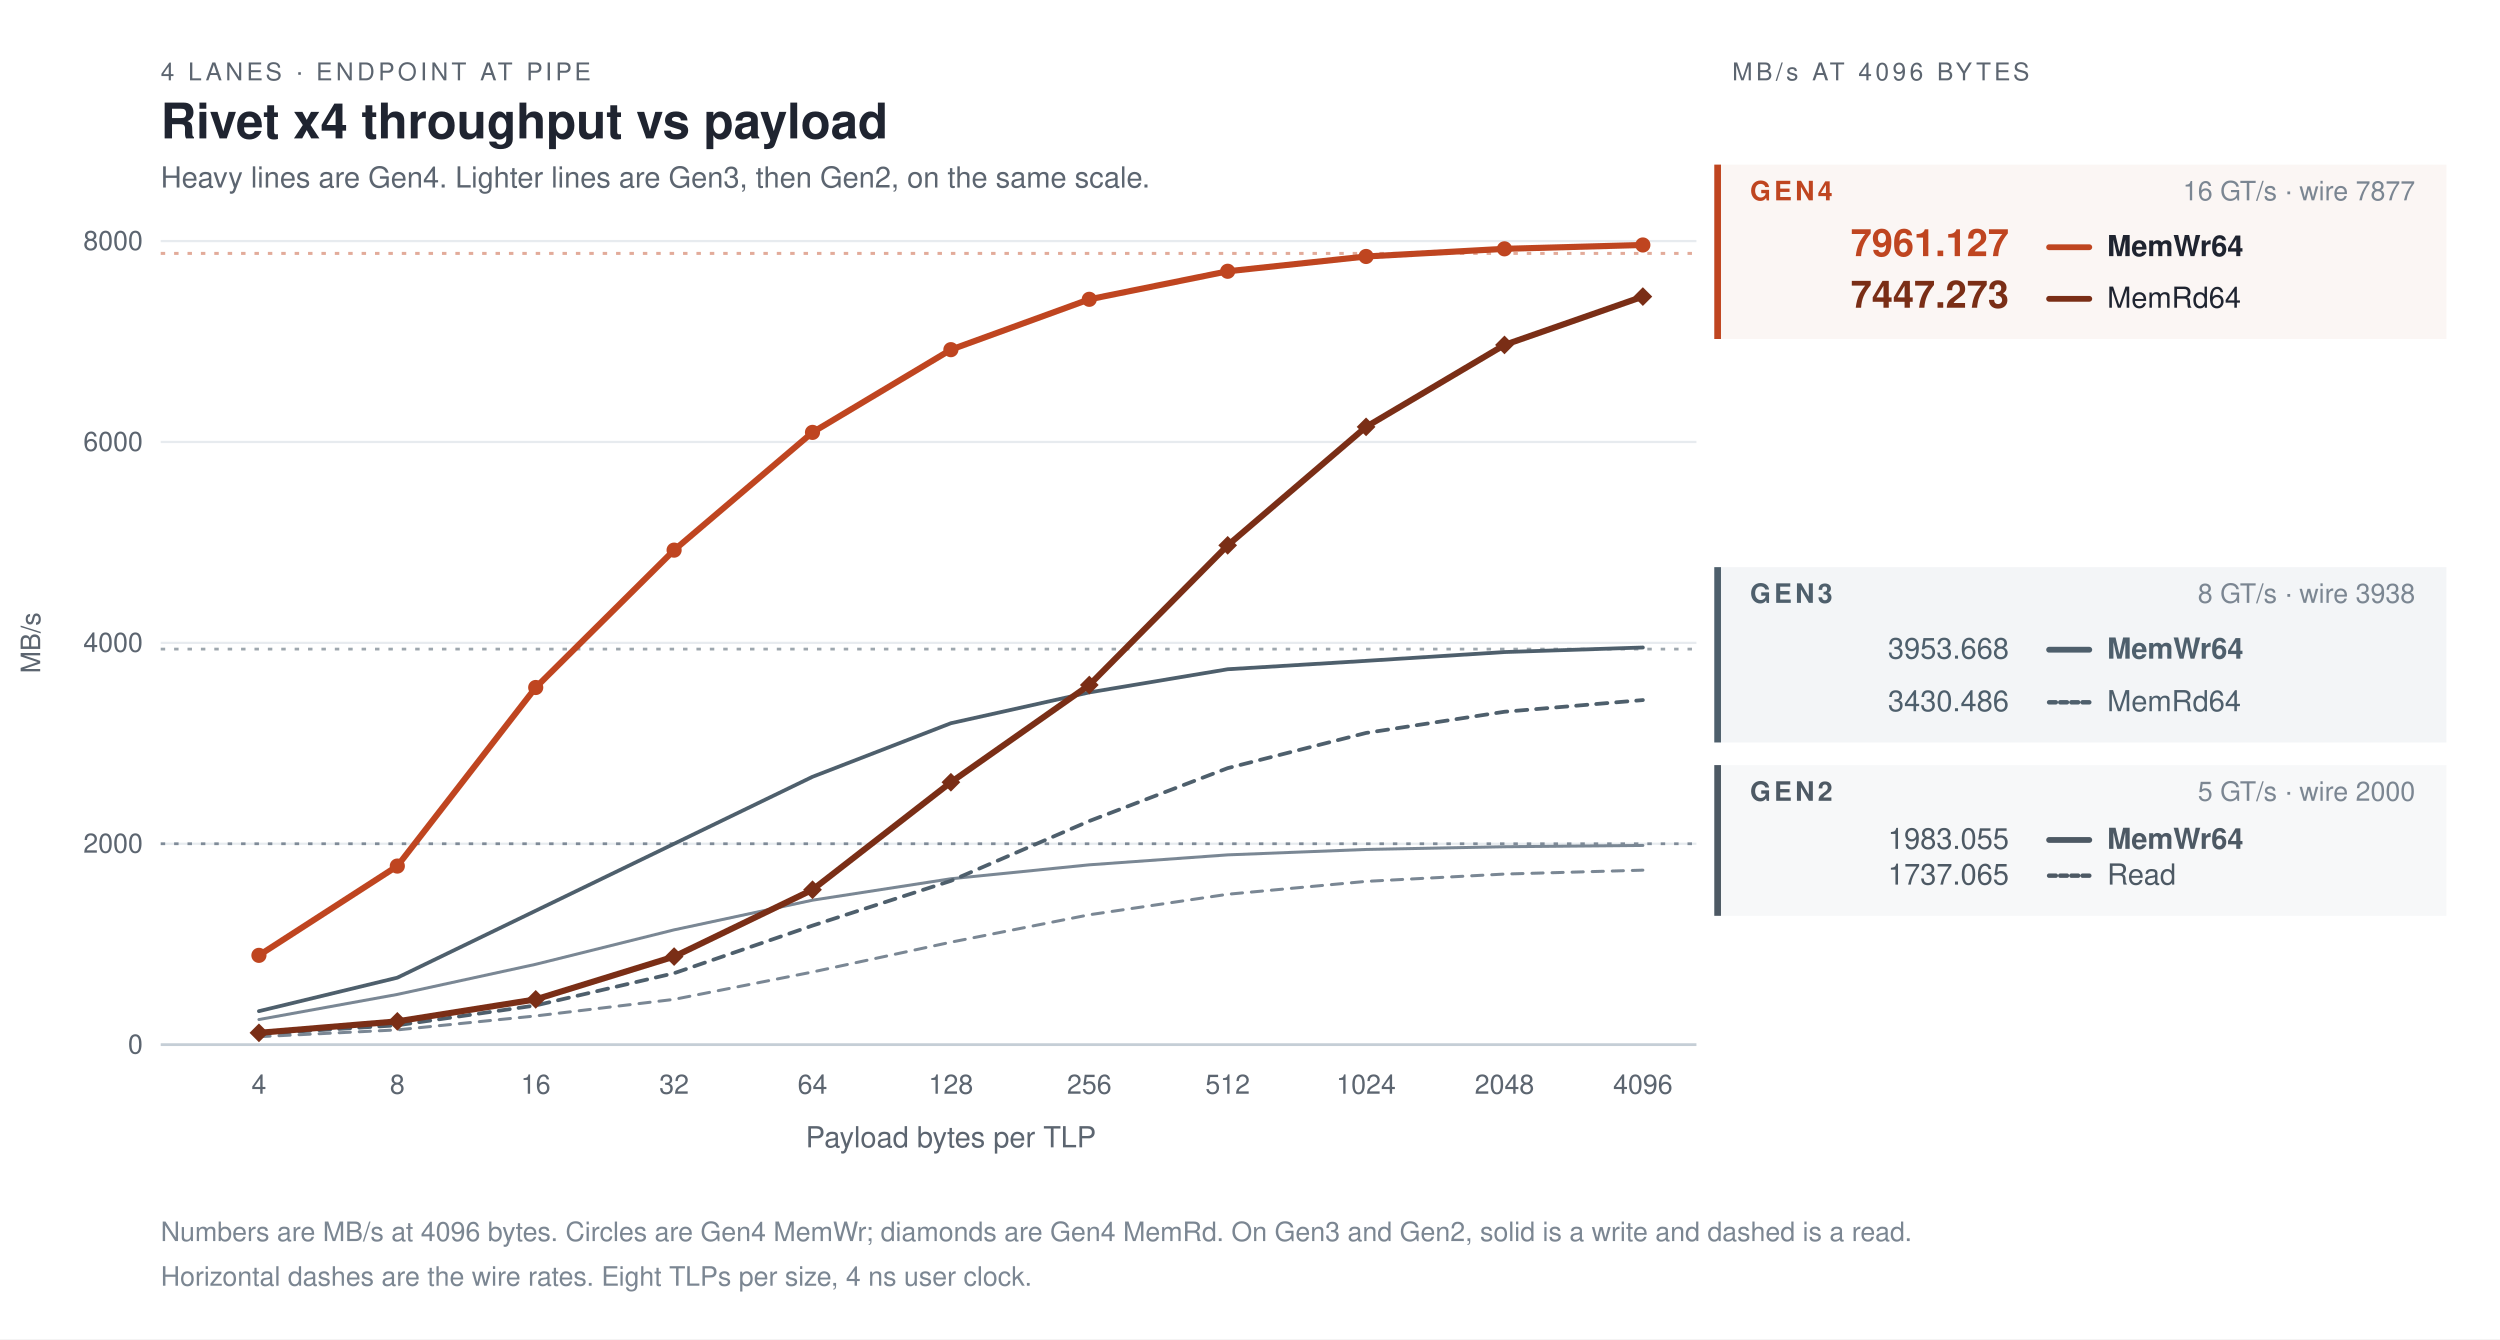
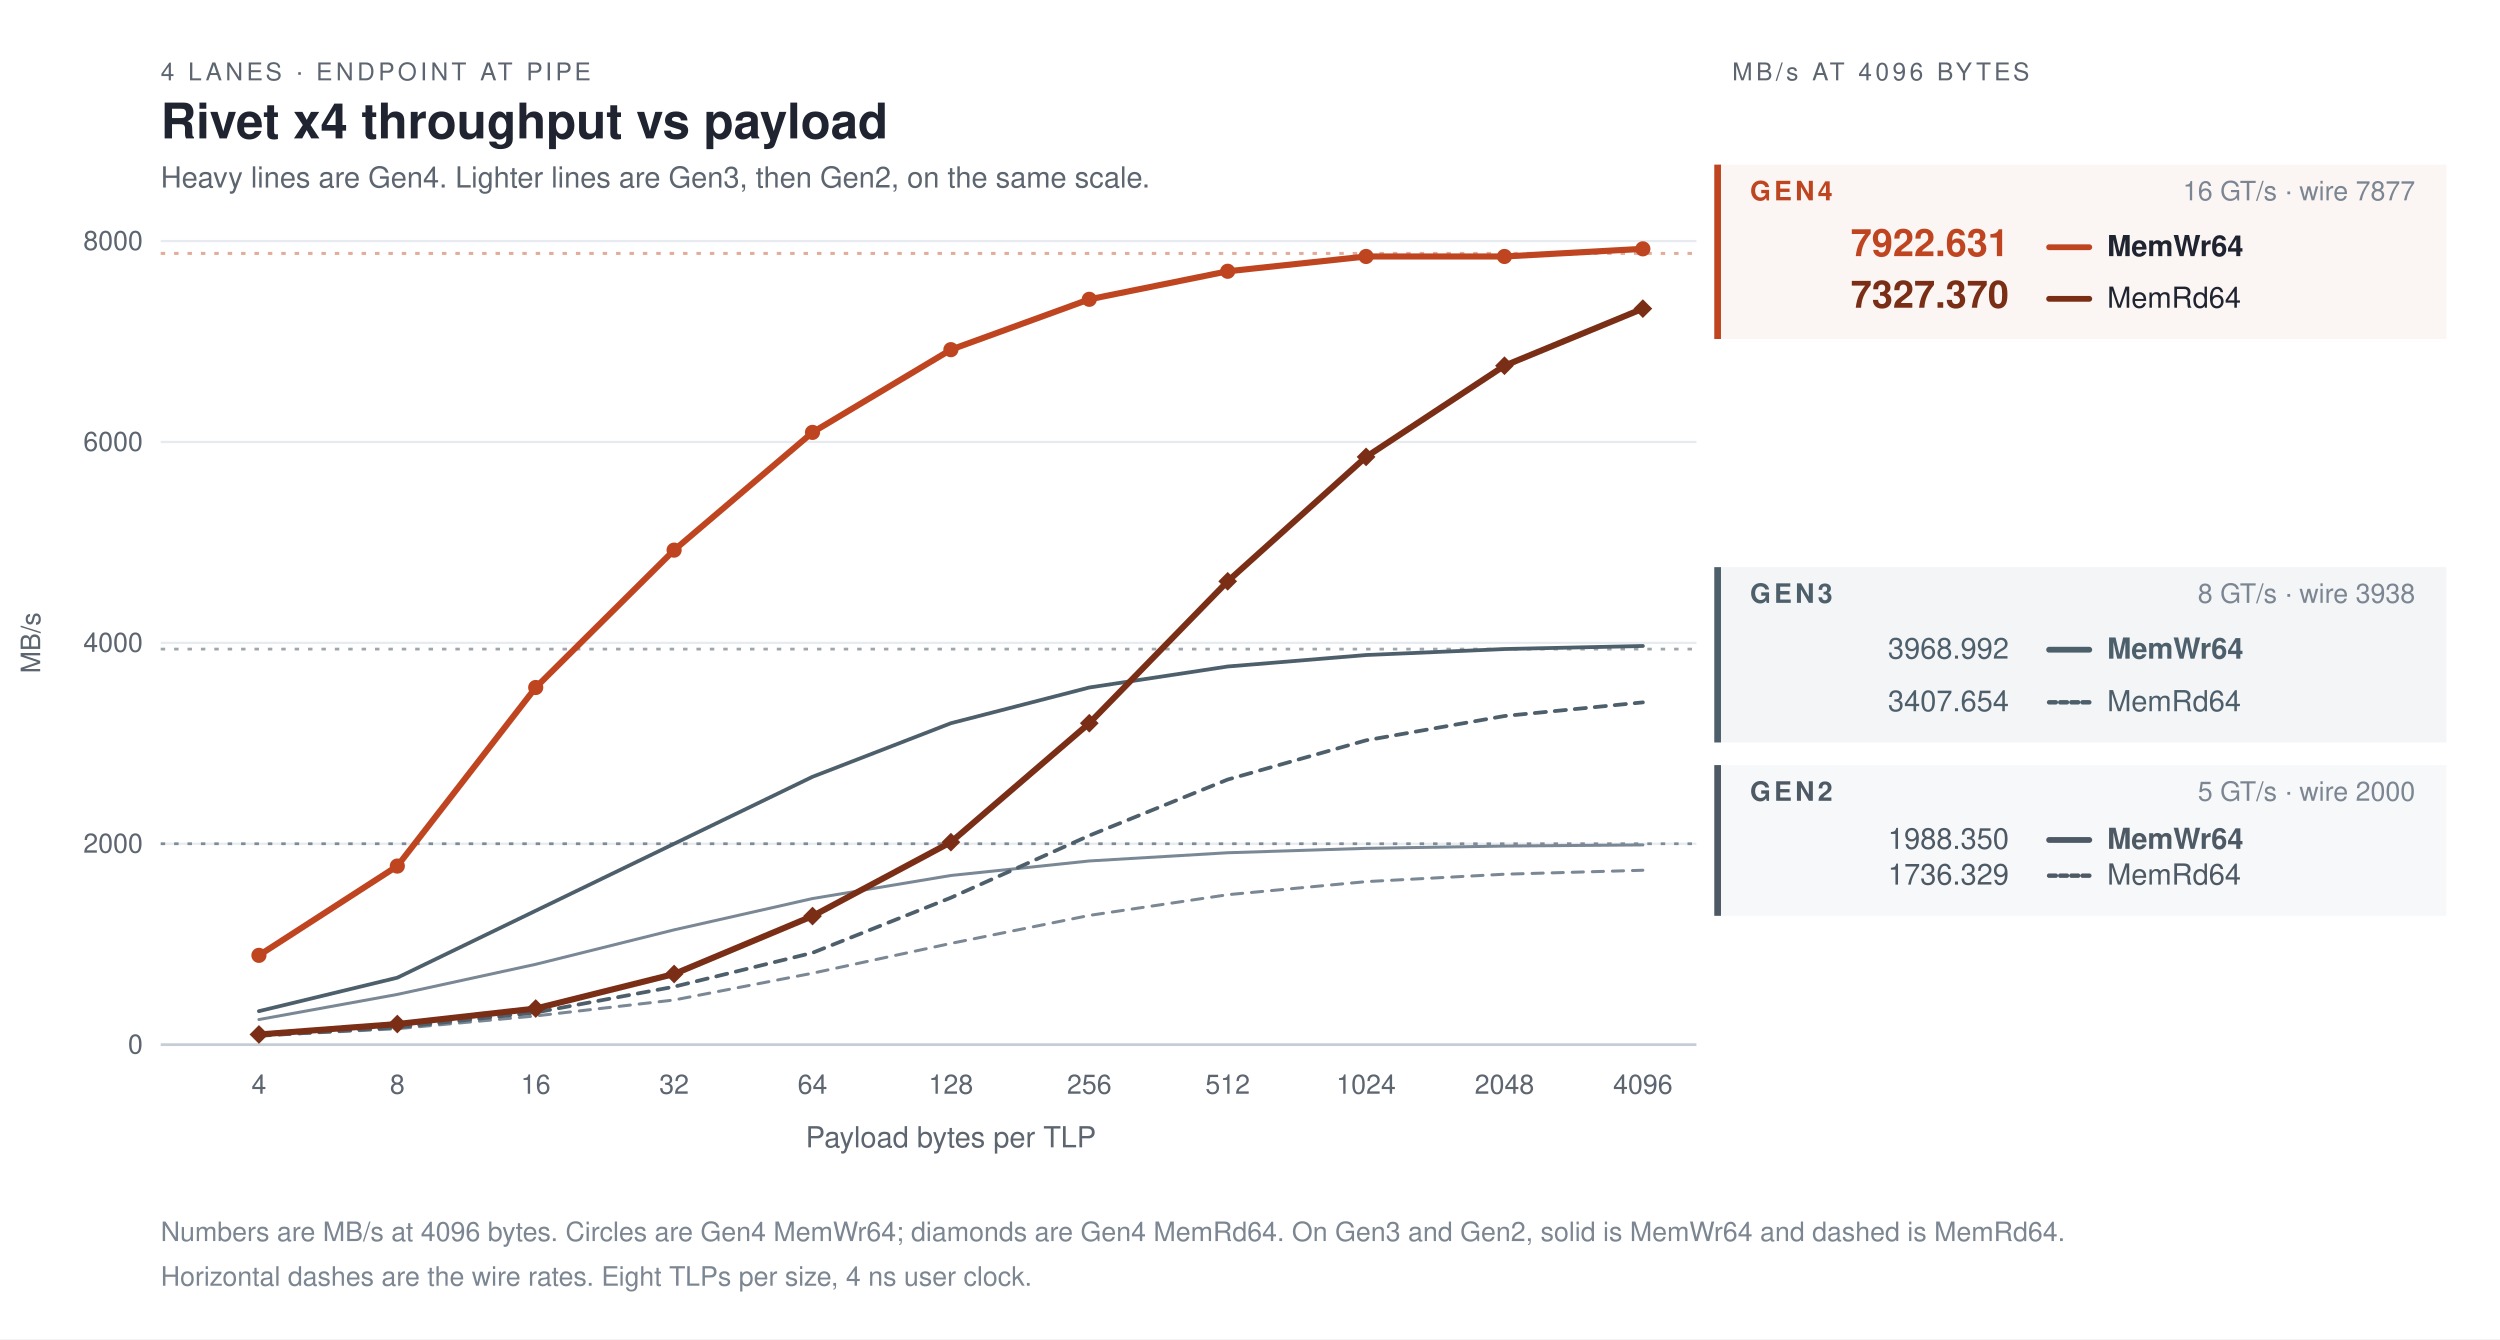
<svg xmlns="http://www.w3.org/2000/svg" viewBox="0 0 1120 600" role="img" aria-labelledby="title desc">
  <rect width="1120" height="600" fill="#ffffff" />
  <text x="72" y="36" fill="#5c6570" font-family="Segoe UI, Helvetica, Arial, sans-serif" font-size="11" letter-spacing="0.14em">4 LANES · ENDPOINT AT PIPE</text>
  <text x="776" y="36" fill="#5c6570" font-family="Segoe UI, Helvetica, Arial, sans-serif" font-size="11" letter-spacing="0.14em">MB/s AT 4096 BYTES</text>
  <text x="72" y="62" fill="#1f2430" font-family="Segoe UI, Helvetica, Arial, sans-serif" font-size="22" font-weight="600">Rivet x4 throughput vs payload</text>
  <text x="72" y="84" fill="#5c6570" font-family="Segoe UI, Helvetica, Arial, sans-serif" font-size="13">Heavy lines are Gen4. Lighter lines are Gen3, then Gen2, on the same scale.</text>
  <g fill="none" stroke="#e7ebef" stroke-width="1">
    <line x1="72" y1="378.00" x2="760" y2="378.00" />
    <line x1="72" y1="288.00" x2="760" y2="288.00" />
    <line x1="72" y1="198.00" x2="760" y2="198.00" />
    <line x1="72" y1="108.00" x2="760" y2="108.00" />
  </g>
  <line x1="72" y1="468" x2="760" y2="468" fill="none" stroke="#c5ced6" stroke-width="1.25" />
  <g fill="#5c6570" font-family="Segoe UI, Helvetica, Arial, sans-serif" font-size="12" text-anchor="end">
    <text x="64" y="472.00">0</text>
    <text x="64" y="382.00">2000</text>
    <text x="64" y="292.00">4000</text>
    <text x="64" y="202.00">6000</text>
    <text x="64" y="112.00">8000</text>
  </g>
  <text x="18" y="288" fill="#5c6570" font-family="Segoe UI, Helvetica, Arial, sans-serif" font-size="12" text-anchor="middle" transform="rotate(-90 18 288)">MB/s</text>
  <line data-series="gen2-wire" data-value="2000" x1="72" y1="378.00" x2="760" y2="378.00" fill="none" stroke="#7a8794" stroke-width="1.25" stroke-opacity="0.95" stroke-dasharray="2 4" />
  <line data-series="gen3-wire" data-value="3938" x1="72" y1="290.79" x2="760" y2="290.79" fill="none" stroke="#4e5f6c" stroke-width="1.25" stroke-opacity="0.55" stroke-dasharray="2 4" />
  <line data-series="gen4-wire" data-value="7877" x1="72" y1="113.53" x2="760" y2="113.53" fill="none" stroke="#bf4520" stroke-width="1.35" stroke-opacity="0.45" stroke-dasharray="2 4" />
-   <polyline data-series="gen2_wr" data-values="250.000,500.000,800.000,1142.857,1438.202,1651.613,1790.210,1889.299,1943.074,1970.178,1983.055" fill="none" stroke="#7a8794" stroke-width="1.35" stroke-linejoin="round" stroke-linecap="round" points="116.00,456.75 178.00,445.50 240.00,432.00 302.00,416.57 364.00,403.28 426.00,393.68 488.00,387.44 550.00,382.98 612.00,380.56 674.00,379.34 736.00,378.76" />
-   <polyline data-series="gen2_rd" data-values="79.208,146.789,285.714,450.704,723.164,1019.920,1292.929,1497.076,1625.397,1698.176,1737.065" fill="none" stroke="#7a8794" stroke-width="1.35" stroke-linejoin="round" stroke-linecap="round" stroke-dasharray="5 4" points="116.00,464.44 178.00,461.39 240.00,455.14 302.00,447.72 364.00,435.46 426.00,422.10 488.00,409.82 550.00,400.63 612.00,394.86 674.00,391.58 736.00,389.83" />
-   <polyline data-series="gen3_wr" data-values="333.333,666.667,1333.333,2000.000,2666.667,3200.000,3506.849,3737.226,3820.896,3908.397,3953.668" fill="none" stroke="#4e5f6c" stroke-width="1.7" stroke-linejoin="round" stroke-linecap="round" points="116.00,453.00 178.00,438.00 240.00,408.00 302.00,378.00 364.00,348.00 426.00,324.00 488.00,310.19 550.00,299.82 612.00,296.06 674.00,292.12 736.00,290.08" />
-   <polyline data-series="gen3_rd" data-values="108.108,192.771,390.244,711.111,1185.185,1630.573,2226.087,2752.688,3103.030,3313.916,3430.486" fill="none" stroke="#4e5f6c" stroke-width="1.7" stroke-linejoin="round" stroke-linecap="round" stroke-dasharray="5 4" points="116.00,463.14 178.00,459.33 240.00,450.44 302.00,436.00 364.00,414.67 426.00,394.62 488.00,367.83 550.00,344.13 612.00,328.36 674.00,318.87 736.00,313.63" />
-   <polyline data-series="gen4_wr" data-values="888.889,1777.778,3555.556,4923.077,6095.238,6918.919,7420.290,7699.248,7846.743,7922.631,7961.127" fill="none" stroke="#bf4520" stroke-width="2.75" stroke-linejoin="round" stroke-linecap="round" points="116.00,428.00 178.00,388.00 240.00,308.00 302.00,246.46 364.00,193.71 426.00,156.65 488.00,134.09 550.00,121.53 612.00,114.90 674.00,111.48 736.00,109.75" />
-   <polyline data-series="gen4_rd" data-values="117.647,231.884,450.704,876.712,1542.169,2612.245,3580.420,4970.874,6150.150,6965.986,7447.273" fill="none" stroke="#7a2e16" stroke-width="2.75" stroke-linejoin="round" stroke-linecap="round" points="116.00,462.71 178.00,457.57 240.00,447.72 302.00,428.55 364.00,398.60 426.00,350.45 488.00,306.88 550.00,244.31 612.00,191.24 674.00,154.53 736.00,132.87" />
+   <polyline data-series="gen2_wr" data-values="250.000,500.000,800.000,1142.857,1454.545,1684.211,1828.571,1910.448,1954.198,1976.834,1988.350" fill="none" stroke="#7a8794" stroke-width="1.35" stroke-linejoin="round" stroke-linecap="round" points="116.00,456.75 178.00,445.50 240.00,432.00 302.00,416.57 364.00,402.55 426.00,392.21 488.00,385.71 550.00,382.03 612.00,380.06 674.00,379.04 736.00,378.52" />
+   <polyline data-series="gen2_rd" data-values="88.889,158.416,285.714,444.444,711.111,1007.874,1286.432,1492.711,1622.821,1696.769,1736.329" fill="none" stroke="#7a8794" stroke-width="1.35" stroke-linejoin="round" stroke-linecap="round" stroke-dasharray="5 4" points="116.00,464.00 178.00,460.87 240.00,455.14 302.00,448.00 364.00,436.00 426.00,422.65 488.00,410.11 550.00,400.83 612.00,394.97 674.00,391.65 736.00,389.87" />
+   <polyline data-series="gen3_wr" data-values="333.333,666.667,1333.333,2000.000,2666.667,3200.000,3555.556,3764.706,3878.788,3938.462,3968.992" fill="none" stroke="#4e5f6c" stroke-width="1.7" stroke-linejoin="round" stroke-linecap="round" points="116.00,453.00 178.00,438.00 240.00,408.00 302.00,378.00 364.00,348.00 426.00,324.00 488.00,308.00 550.00,298.59 612.00,293.45 674.00,290.77 736.00,289.40" />
+   <polyline data-series="gen3_rd" data-values="87.912,172.043,320.000,576.577,914.286,1462.857,2081.301,2639.175,3029.586,3271.565,3407.654" fill="none" stroke="#4e5f6c" stroke-width="1.7" stroke-linejoin="round" stroke-linecap="round" stroke-dasharray="5 4" points="116.00,464.04 178.00,460.26 240.00,453.60 302.00,442.05 364.00,426.86 426.00,402.17 488.00,374.34 550.00,349.24 612.00,331.67 674.00,320.78 736.00,314.66" />
+   <polyline data-series="gen4_wr" data-values="888.889,1777.778,3555.556,4923.077,6095.238,6918.919,7420.290,7699.248,7846.743,7846.743,7922.631" fill="none" stroke="#bf4520" stroke-width="2.75" stroke-linejoin="round" stroke-linecap="round" points="116.00,428.00 178.00,388.00 240.00,308.00 302.00,246.46 364.00,193.71 426.00,156.65 488.00,134.09 550.00,121.53 612.00,114.90 674.00,114.90 736.00,111.48" />
+   <polyline data-series="gen4_rd" data-values="101.266,205.128,359.551,703.297,1280.000,2015.748,3200.000,4612.613,5851.429,6759.076,7327.370" fill="none" stroke="#7a2e16" stroke-width="2.75" stroke-linejoin="round" stroke-linecap="round" points="116.00,463.44 178.00,458.77 240.00,451.82 302.00,436.35 364.00,410.40 426.00,377.29 488.00,324.00 550.00,260.43 612.00,204.69 674.00,163.84 736.00,138.27" />
  <g fill="#bf4520" data-series="gen4_wr" data-marker="circle">
    <circle cx="116.00" cy="428.00" r="3.4" />
    <circle cx="178.00" cy="388.00" r="3.4" />
    <circle cx="240.00" cy="308.00" r="3.4" />
    <circle cx="302.00" cy="246.46" r="3.4" />
    <circle cx="364.00" cy="193.71" r="3.4" />
    <circle cx="426.00" cy="156.65" r="3.4" />
    <circle cx="488.00" cy="134.09" r="3.4" />
    <circle cx="550.00" cy="121.53" r="3.4" />
    <circle cx="612.00" cy="114.90" r="3.4" />
-     <circle cx="674.00" cy="111.48" r="3.4" />
-     <circle cx="736.00" cy="109.75" r="3.4" />
+     <circle cx="674.00" cy="114.90" r="3.4" />
+     <circle cx="736.00" cy="111.48" r="3.4" />
  </g>
  <g fill="#7a2e16" data-series="gen4_rd" data-marker="diamond">
-     <polygon points="116.00,458.51 120.20,462.71 116.00,466.91 111.80,462.71" />
-     <polygon points="178.00,453.37 182.20,457.57 178.00,461.77 173.80,457.57" />
-     <polygon points="240.00,443.52 244.20,447.72 240.00,451.92 235.80,447.72" />
-     <polygon points="302.00,424.35 306.20,428.55 302.00,432.75 297.80,428.55" />
-     <polygon points="364.00,394.40 368.20,398.60 364.00,402.80 359.80,398.60" />
-     <polygon points="426.00,346.25 430.20,350.45 426.00,354.65 421.80,350.45" />
-     <polygon points="488.00,302.68 492.20,306.88 488.00,311.08 483.80,306.88" />
-     <polygon points="550.00,240.11 554.20,244.31 550.00,248.51 545.80,244.31" />
-     <polygon points="612.00,187.04 616.20,191.24 612.00,195.44 607.80,191.24" />
-     <polygon points="674.00,150.33 678.20,154.53 674.00,158.73 669.80,154.53" />
-     <polygon points="736.00,128.67 740.20,132.87 736.00,137.07 731.80,132.87" />
+     <polygon points="116.00,459.24 120.20,463.44 116.00,467.64 111.80,463.44" />
+     <polygon points="178.00,454.57 182.20,458.77 178.00,462.97 173.80,458.77" />
+     <polygon points="240.00,447.62 244.20,451.82 240.00,456.02 235.80,451.82" />
+     <polygon points="302.00,432.15 306.20,436.35 302.00,440.55 297.80,436.35" />
+     <polygon points="364.00,406.20 368.20,410.40 364.00,414.60 359.80,410.40" />
+     <polygon points="426.00,373.09 430.20,377.29 426.00,381.49 421.80,377.29" />
+     <polygon points="488.00,319.80 492.20,324.00 488.00,328.20 483.80,324.00" />
+     <polygon points="550.00,256.23 554.20,260.43 550.00,264.63 545.80,260.43" />
+     <polygon points="612.00,200.49 616.20,204.69 612.00,208.89 607.80,204.69" />
+     <polygon points="674.00,159.64 678.20,163.84 674.00,168.04 669.80,163.84" />
+     <polygon points="736.00,134.07 740.20,138.27 736.00,142.47 731.80,138.27" />
  </g>
  <g fill="#5c6570" font-family="Segoe UI, Helvetica, Arial, sans-serif" font-size="12" text-anchor="middle">
    <text x="116" y="490">4</text>
    <text x="178" y="490">8</text>
    <text x="240" y="490">16</text>
    <text x="302" y="490">32</text>
    <text x="364" y="490">64</text>
    <text x="426" y="490">128</text>
    <text x="488" y="490">256</text>
    <text x="550" y="490">512</text>
    <text x="612" y="490">1024</text>
    <text x="674" y="490">2048</text>
    <text x="736" y="490">4096</text>
  </g>
  <text x="426" y="514" fill="#5c6570" font-family="Segoe UI, Helvetica, Arial, sans-serif" font-size="13" text-anchor="middle">Payload bytes per TLP</text>
  <rect data-group="GEN4" x="768" y="73.75" width="328" height="78.12" fill="#fbf6f4" />
  <rect data-group="GEN4" x="768" y="73.75" width="3" height="78.12" fill="#bf4520" />
  <text data-group="GEN4" x="784" y="89.75" fill="#bf4520" font-family="Segoe UI, Helvetica, Arial, sans-serif" font-size="12" font-weight="600" letter-spacing="0.12em">GEN4</text>
  <text data-group="GEN4" data-role="wire" data-value="7877" x="1082" y="89.75" fill="#7b8692" font-family="Segoe UI, Helvetica, Arial, sans-serif" font-size="12" text-anchor="end">16 GT/s · wire 7877</text>
-   <text data-series="gen4_wr" data-end="4096" data-value="7961.127" x="900" y="114.75" fill="#bf4520" font-family="Segoe UI, Helvetica, Arial, sans-serif" font-size="17" font-weight="600" text-anchor="end">7961.127</text>
+   <text data-series="gen4_wr" data-end="4096" data-value="7922.631" x="900" y="114.75" fill="#bf4520" font-family="Segoe UI, Helvetica, Arial, sans-serif" font-size="17" font-weight="600" text-anchor="end">7922.631</text>
  <line x1="918" y1="110.75" x2="936" y2="110.75" stroke="#bf4520" stroke-width="2.6" stroke-linecap="round" />
  <text data-series="gen4_wr" data-role="name" x="944" y="114.75" fill="#1f2430" font-family="Segoe UI, Helvetica, Arial, sans-serif" font-size="13" font-weight="600">MemWr64</text>
-   <text data-series="gen4_rd" data-end="4096" data-value="7447.273" x="900" y="137.87" fill="#7a2e16" font-family="Segoe UI, Helvetica, Arial, sans-serif" font-size="17" font-weight="600" text-anchor="end">7447.273</text>
+   <text data-series="gen4_rd" data-end="4096" data-value="7327.370" x="900" y="137.87" fill="#7a2e16" font-family="Segoe UI, Helvetica, Arial, sans-serif" font-size="17" font-weight="600" text-anchor="end">7327.370</text>
  <line x1="918" y1="133.87" x2="936" y2="133.87" stroke="#7a2e16" stroke-width="2.6" stroke-linecap="round" />
  <text data-series="gen4_rd" data-role="name" x="944" y="137.87" fill="#1f2430" font-family="Segoe UI, Helvetica, Arial, sans-serif" font-size="13">MemRd64</text>
  <rect data-group="GEN3" x="768" y="254.08" width="328" height="78.54" fill="#f3f5f7" />
  <rect data-group="GEN3" x="768" y="254.08" width="3" height="78.54" fill="#4e5f6c" />
  <text data-group="GEN3" x="784" y="270.08" fill="#4e5f6c" font-family="Segoe UI, Helvetica, Arial, sans-serif" font-size="12" font-weight="600" letter-spacing="0.12em">GEN3</text>
  <text data-group="GEN3" data-role="wire" data-value="3938" x="1082" y="270.08" fill="#7b8692" font-family="Segoe UI, Helvetica, Arial, sans-serif" font-size="12" text-anchor="end">8 GT/s · wire 3938</text>
-   <text data-series="gen3_wr" data-end="4096" data-value="3953.668" x="900" y="295.08" fill="#4e5f6c" font-family="Segoe UI, Helvetica, Arial, sans-serif" font-size="13" font-weight="500" text-anchor="end">3953.668</text>
+   <text data-series="gen3_wr" data-end="4096" data-value="3968.992" x="900" y="295.08" fill="#4e5f6c" font-family="Segoe UI, Helvetica, Arial, sans-serif" font-size="13" font-weight="500" text-anchor="end">3968.992</text>
  <line x1="918" y1="291.08" x2="936" y2="291.08" stroke="#4e5f6c" stroke-width="2.6" stroke-linecap="round" />
  <text data-series="gen3_wr" data-role="name" x="944" y="295.08" fill="#4e5f6c" font-family="Segoe UI, Helvetica, Arial, sans-serif" font-size="13" font-weight="600">MemWr64</text>
-   <text data-series="gen3_rd" data-end="4096" data-value="3430.486" x="900" y="318.63" fill="#4e5f6c" font-family="Segoe UI, Helvetica, Arial, sans-serif" font-size="13" font-weight="500" text-anchor="end">3430.486</text>
+   <text data-series="gen3_rd" data-end="4096" data-value="3407.654" x="900" y="318.63" fill="#4e5f6c" font-family="Segoe UI, Helvetica, Arial, sans-serif" font-size="13" font-weight="500" text-anchor="end">3407.654</text>
  <line x1="918" y1="314.63" x2="936" y2="314.63" stroke="#4e5f6c" stroke-width="2" stroke-dasharray="3 2" stroke-linecap="round" />
  <text data-series="gen3_rd" data-role="name" x="944" y="318.63" fill="#4e5f6c" font-family="Segoe UI, Helvetica, Arial, sans-serif" font-size="13">MemRd64</text>
  <rect data-group="GEN2" x="768" y="342.76" width="328" height="67.53" fill="#f7f8f9" />
  <rect data-group="GEN2" x="768" y="342.76" width="3" height="67.53" fill="#4d5964" />
  <text data-group="GEN2" x="784" y="358.76" fill="#4d5964" font-family="Segoe UI, Helvetica, Arial, sans-serif" font-size="12" font-weight="600" letter-spacing="0.12em">GEN2</text>
  <text data-group="GEN2" data-role="wire" data-value="2000" x="1082" y="358.76" fill="#7b8692" font-family="Segoe UI, Helvetica, Arial, sans-serif" font-size="12" text-anchor="end">5 GT/s · wire 2000</text>
-   <text data-series="gen2_wr" data-end="4096" data-value="1983.055" x="900" y="380.30" fill="#4d5964" font-family="Segoe UI, Helvetica, Arial, sans-serif" font-size="13" font-weight="500" text-anchor="end">1983.055</text>
+   <text data-series="gen2_wr" data-end="4096" data-value="1988.350" x="900" y="380.30" fill="#4d5964" font-family="Segoe UI, Helvetica, Arial, sans-serif" font-size="13" font-weight="500" text-anchor="end">1988.350</text>
  <line x1="918" y1="376.30" x2="936" y2="376.30" stroke="#4d5964" stroke-width="2.6" stroke-linecap="round" />
  <text data-series="gen2_wr" data-role="name" x="944" y="380.30" fill="#4d5964" font-family="Segoe UI, Helvetica, Arial, sans-serif" font-size="13" font-weight="600">MemWr64</text>
-   <text data-series="gen2_rd" data-end="4096" data-value="1737.065" x="900" y="396.30" fill="#4d5964" font-family="Segoe UI, Helvetica, Arial, sans-serif" font-size="13" font-weight="500" text-anchor="end">1737.065</text>
+   <text data-series="gen2_rd" data-end="4096" data-value="1736.329" x="900" y="396.30" fill="#4d5964" font-family="Segoe UI, Helvetica, Arial, sans-serif" font-size="13" font-weight="500" text-anchor="end">1736.329</text>
  <line x1="918" y1="392.30" x2="936" y2="392.30" stroke="#4d5964" stroke-width="2" stroke-dasharray="3 2" stroke-linecap="round" />
-   <text data-series="gen2_rd" data-role="name" x="944" y="396.30" fill="#4d5964" font-family="Segoe UI, Helvetica, Arial, sans-serif" font-size="13">Read</text>
-   <text x="72" y="556" fill="#7b8692" font-family="Segoe UI, Helvetica, Arial, sans-serif" font-size="12">Numbers are MB/s at 4096 bytes. Circles are Gen4 MemWr; diamonds are Gen4 MemRd. On Gen3 and Gen2, solid is a write and dashed is a read.</text>
+   <text data-series="gen2_rd" data-role="name" x="944" y="396.30" fill="#4d5964" font-family="Segoe UI, Helvetica, Arial, sans-serif" font-size="13">MemRd64</text>
+   <text x="72" y="556" fill="#7b8692" font-family="Segoe UI, Helvetica, Arial, sans-serif" font-size="12">Numbers are MB/s at 4096 bytes. Circles are Gen4 MemWr64; diamonds are Gen4 MemRd64. On Gen3 and Gen2, solid is MemWr64 and dashed is MemRd64.</text>
  <text x="72" y="576" fill="#7b8692" font-family="Segoe UI, Helvetica, Arial, sans-serif" font-size="12">Horizontal dashes are the wire rates. Eight TLPs per size, 4 ns user clock.</text>
</svg>
